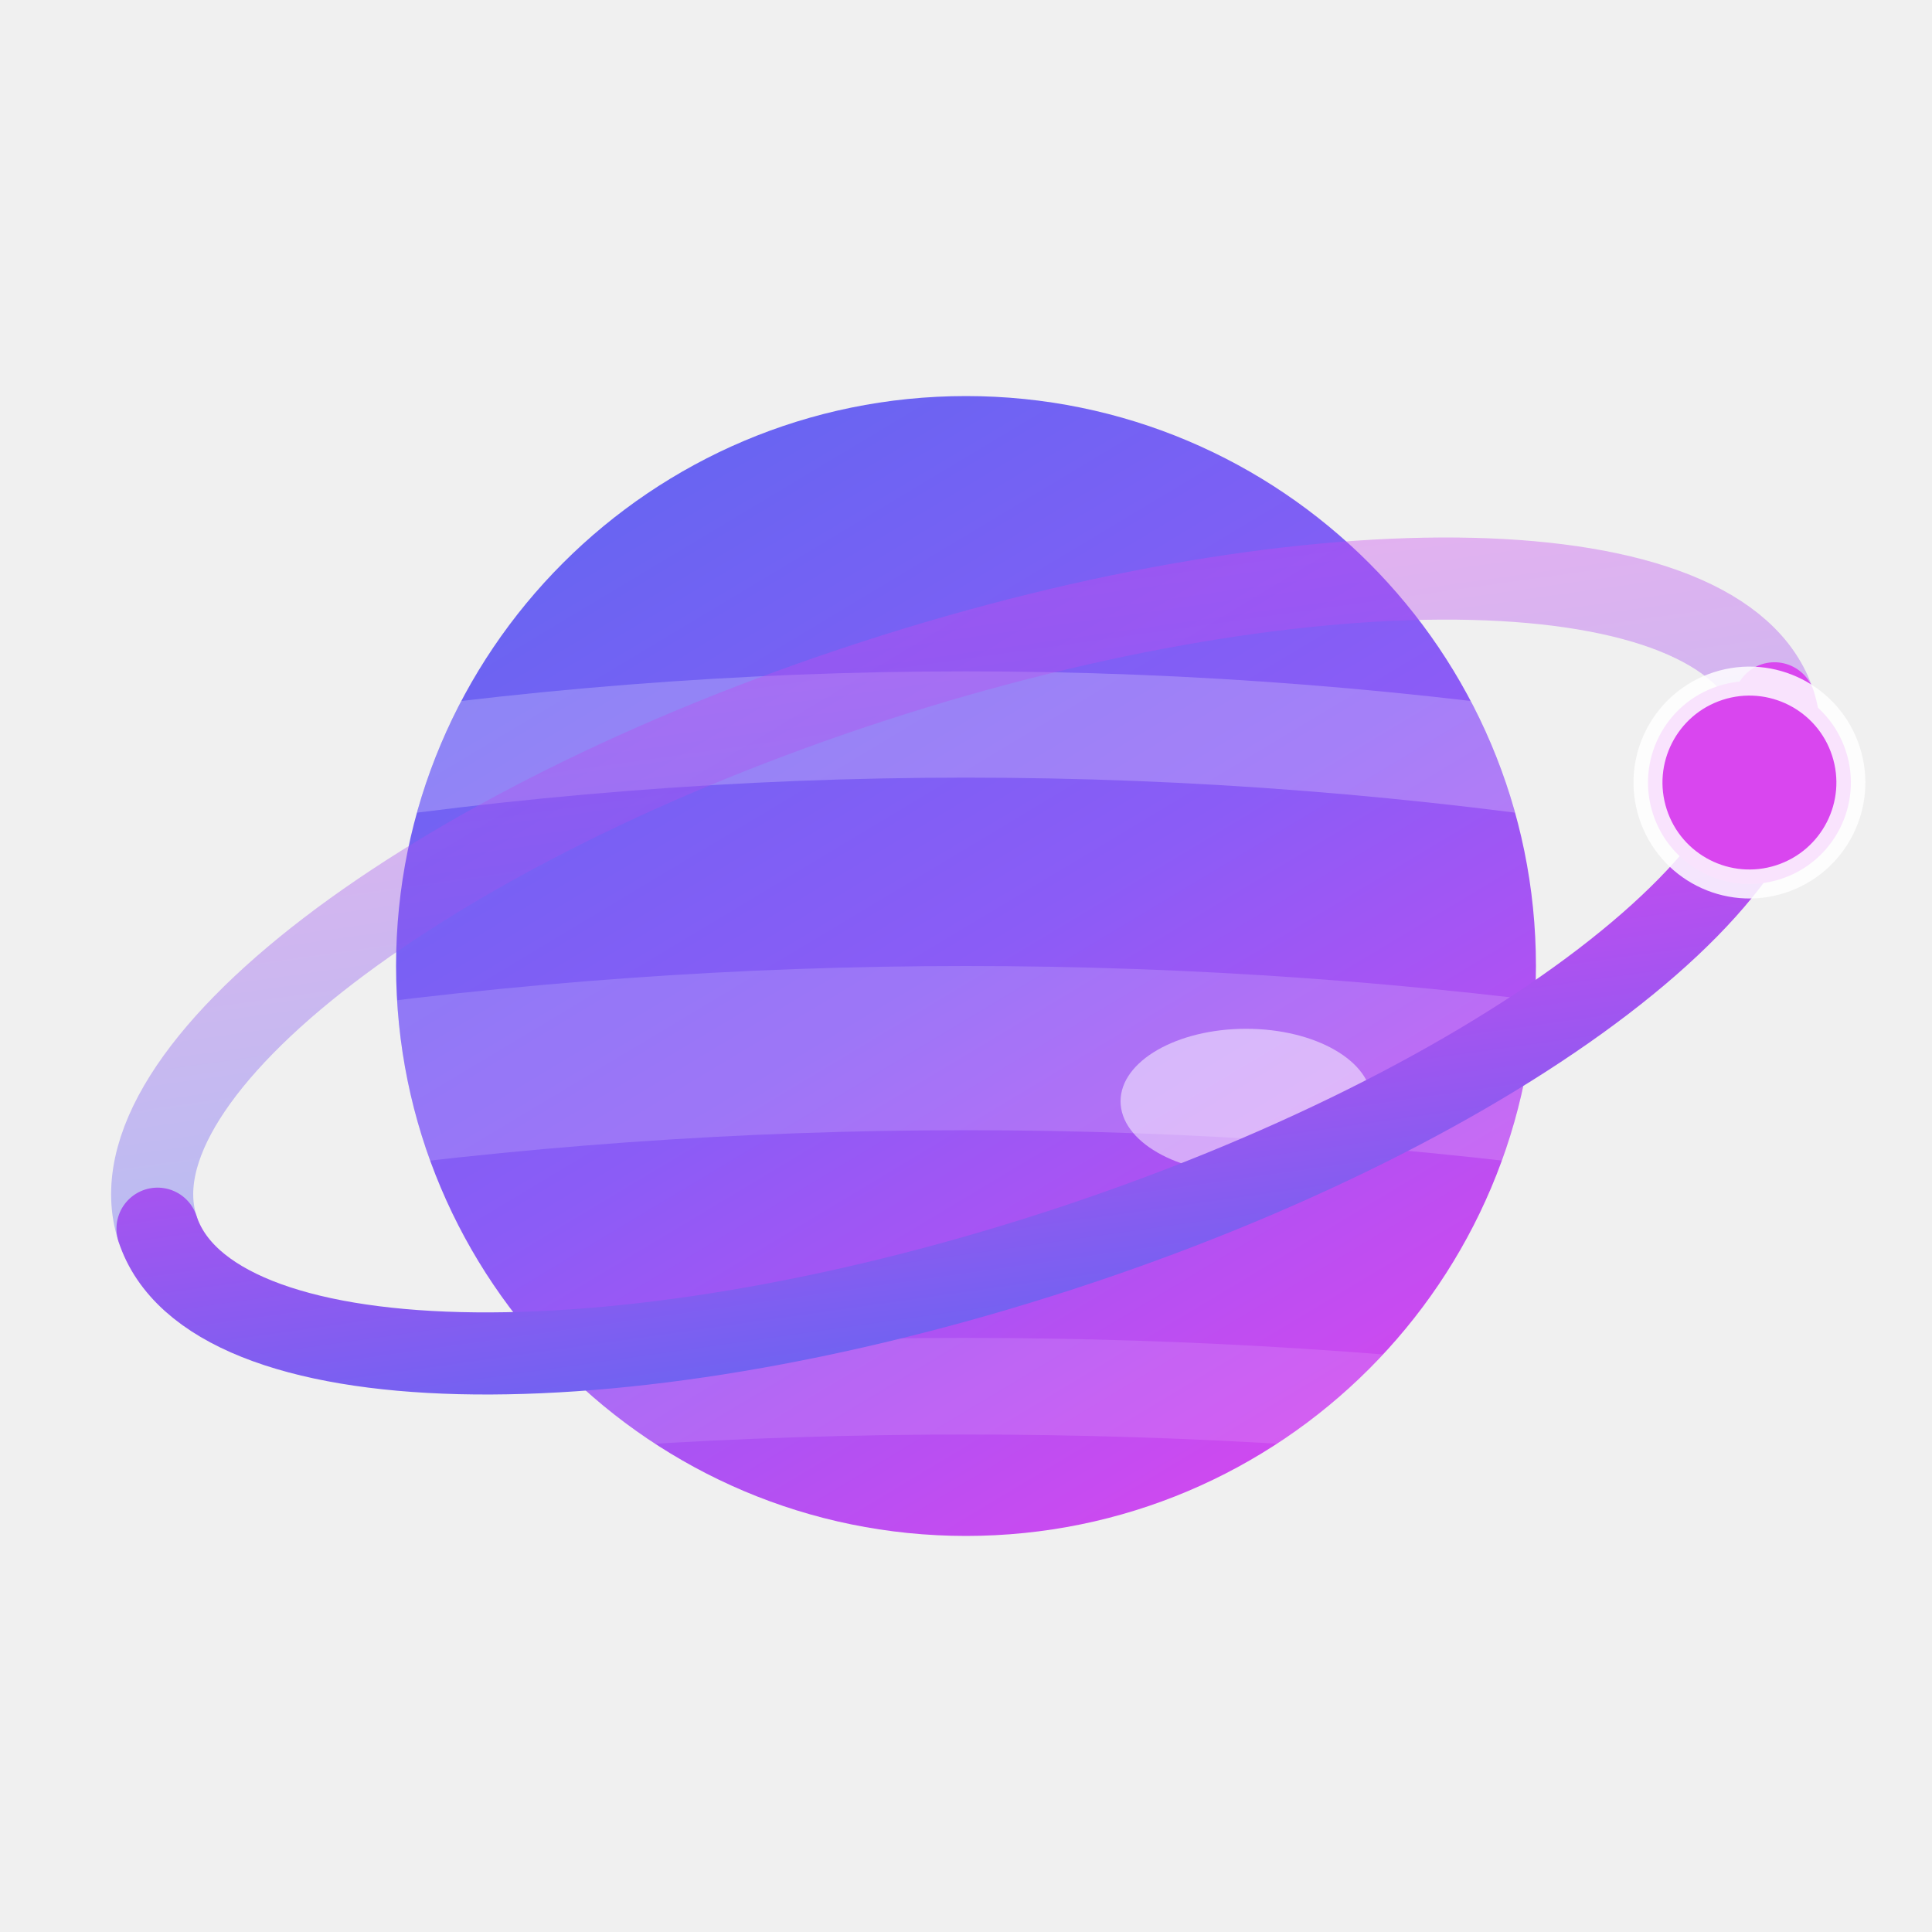
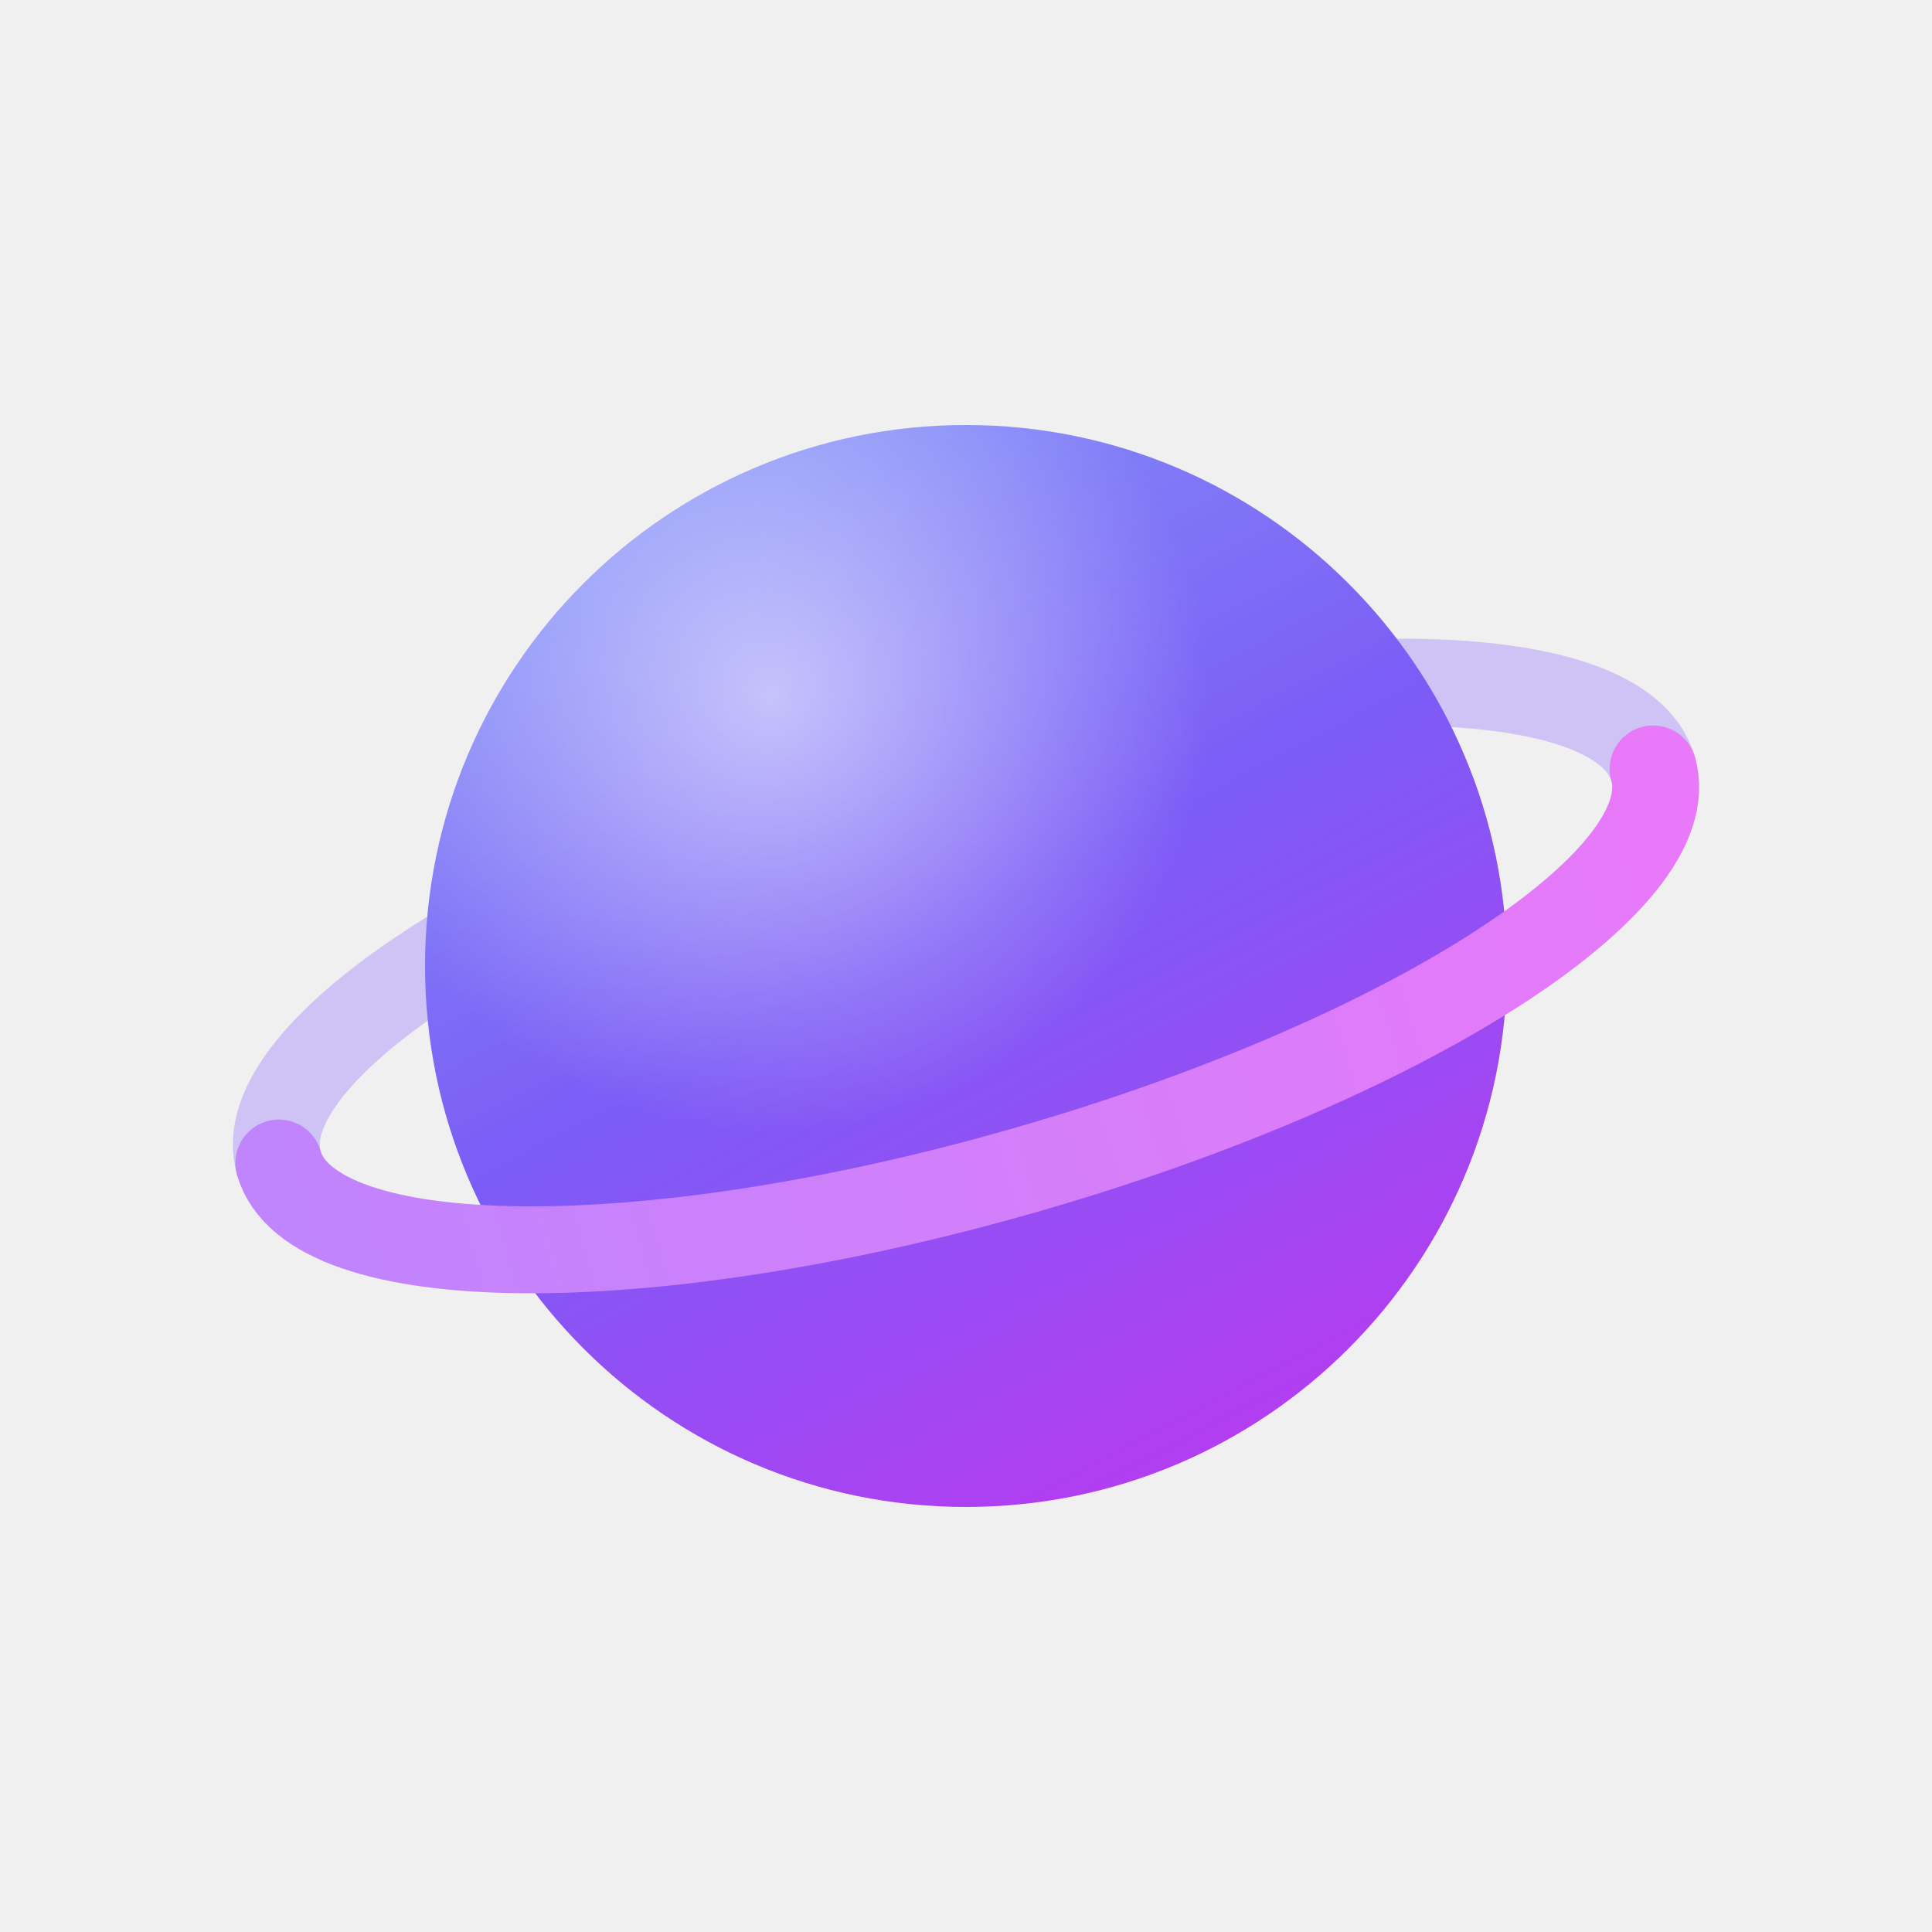
<svg xmlns="http://www.w3.org/2000/svg" viewBox="0 0 400 400" role="img" aria-label="JoveCanvas logo">
  <defs>
-     <linearGradient id="jc-planet" x1="0.2" y1="0" x2="0.8" y2="1">
-       <stop offset="0" stop-color="#6366f1" />
-       <stop offset="0.5" stop-color="#8b5cf6" />
-       <stop offset="1" stop-color="#d946ef" />
+     <linearGradient id="jc-sphere" x1="0.25" y1="0.05" x2="0.75" y2="1">
+       <stop offset="0" stop-color="#818cf8" />
+       <stop offset="0.45" stop-color="#7c5cf6" />
+       <stop offset="1" stop-color="#b83af0" />
    </linearGradient>
-     <linearGradient id="jc-ring" x1="0" y1="1" x2="1" y2="0">
-       <stop offset="0" stop-color="#6366f1" />
-       <stop offset="1" stop-color="#d946ef" />
+     <linearGradient id="jc-ring-front" x1="0" y1="0" x2="1" y2="0">
+       <stop offset="0" stop-color="#c084fc" />
+       <stop offset="1" stop-color="#e879f9" />
    </linearGradient>
-     <clipPath id="jc-planet-clip">
-       <circle cx="200" cy="200" r="118" />
-     </clipPath>
+     <radialGradient id="jc-glow" cx="0.32" cy="0.25" r="0.9">
+       <stop offset="0" stop-color="#ffffff" stop-opacity="0.55" />
+       <stop offset="0.45" stop-color="#ffffff" stop-opacity="0" />
+     </radialGradient>
  </defs>
-   <circle cx="200" cy="200" r="118" fill="url(#jc-planet)" />
-   <g clip-path="url(#jc-planet-clip)" fill="#ffffff">
-     <path d="M 60 150 Q 200 128 340 150 L 340 172 Q 200 150 60 172 Z" opacity="0.22" />
-     <path d="M 60 210 Q 200 190 340 210 L 340 244 Q 200 224 60 244 Z" opacity="0.16" />
-     <path d="M 60 286 Q 200 268 340 286 L 340 306 Q 200 288 60 306 Z" opacity="0.12" />
-     <ellipse cx="258" cy="228" rx="26" ry="15" opacity="0.5" />
+   <g transform="rotate(-16 200 200)">
+     <path d="M 52 200 A 148 44 0 0 1 348 200" fill="none" stroke="#a78bfa" stroke-opacity="0.45" stroke-width="18" stroke-linecap="round" />
  </g>
-   <g transform="rotate(-18 200 200)">
-     <path d="M 24 200 A 176 62 0 0 1 376 200" fill="none" stroke="url(#jc-ring)" stroke-width="17" stroke-linecap="round" opacity="0.38" />
-     <path d="M 376 200 A 176 62 0 0 1 24 200" fill="none" stroke="url(#jc-ring)" stroke-width="17" stroke-linecap="round" />
-   </g>
-   <g transform="rotate(-18 200 200)">
-     <circle cx="366" cy="214" r="21" fill="#d946ef" />
-     <circle cx="366" cy="214" r="21" fill="none" stroke="#ffffff" stroke-opacity="0.85" stroke-width="6" />
+   <circle cx="200" cy="200" r="112" fill="url(#jc-sphere)" />
+   <circle cx="200" cy="200" r="112" fill="url(#jc-glow)" />
+   <g transform="rotate(-16 200 200)">
+     <path d="M 348 200 A 148 44 0 0 1 52 200" fill="none" stroke="url(#jc-ring-front)" stroke-width="18" stroke-linecap="round" />
  </g>
</svg>
